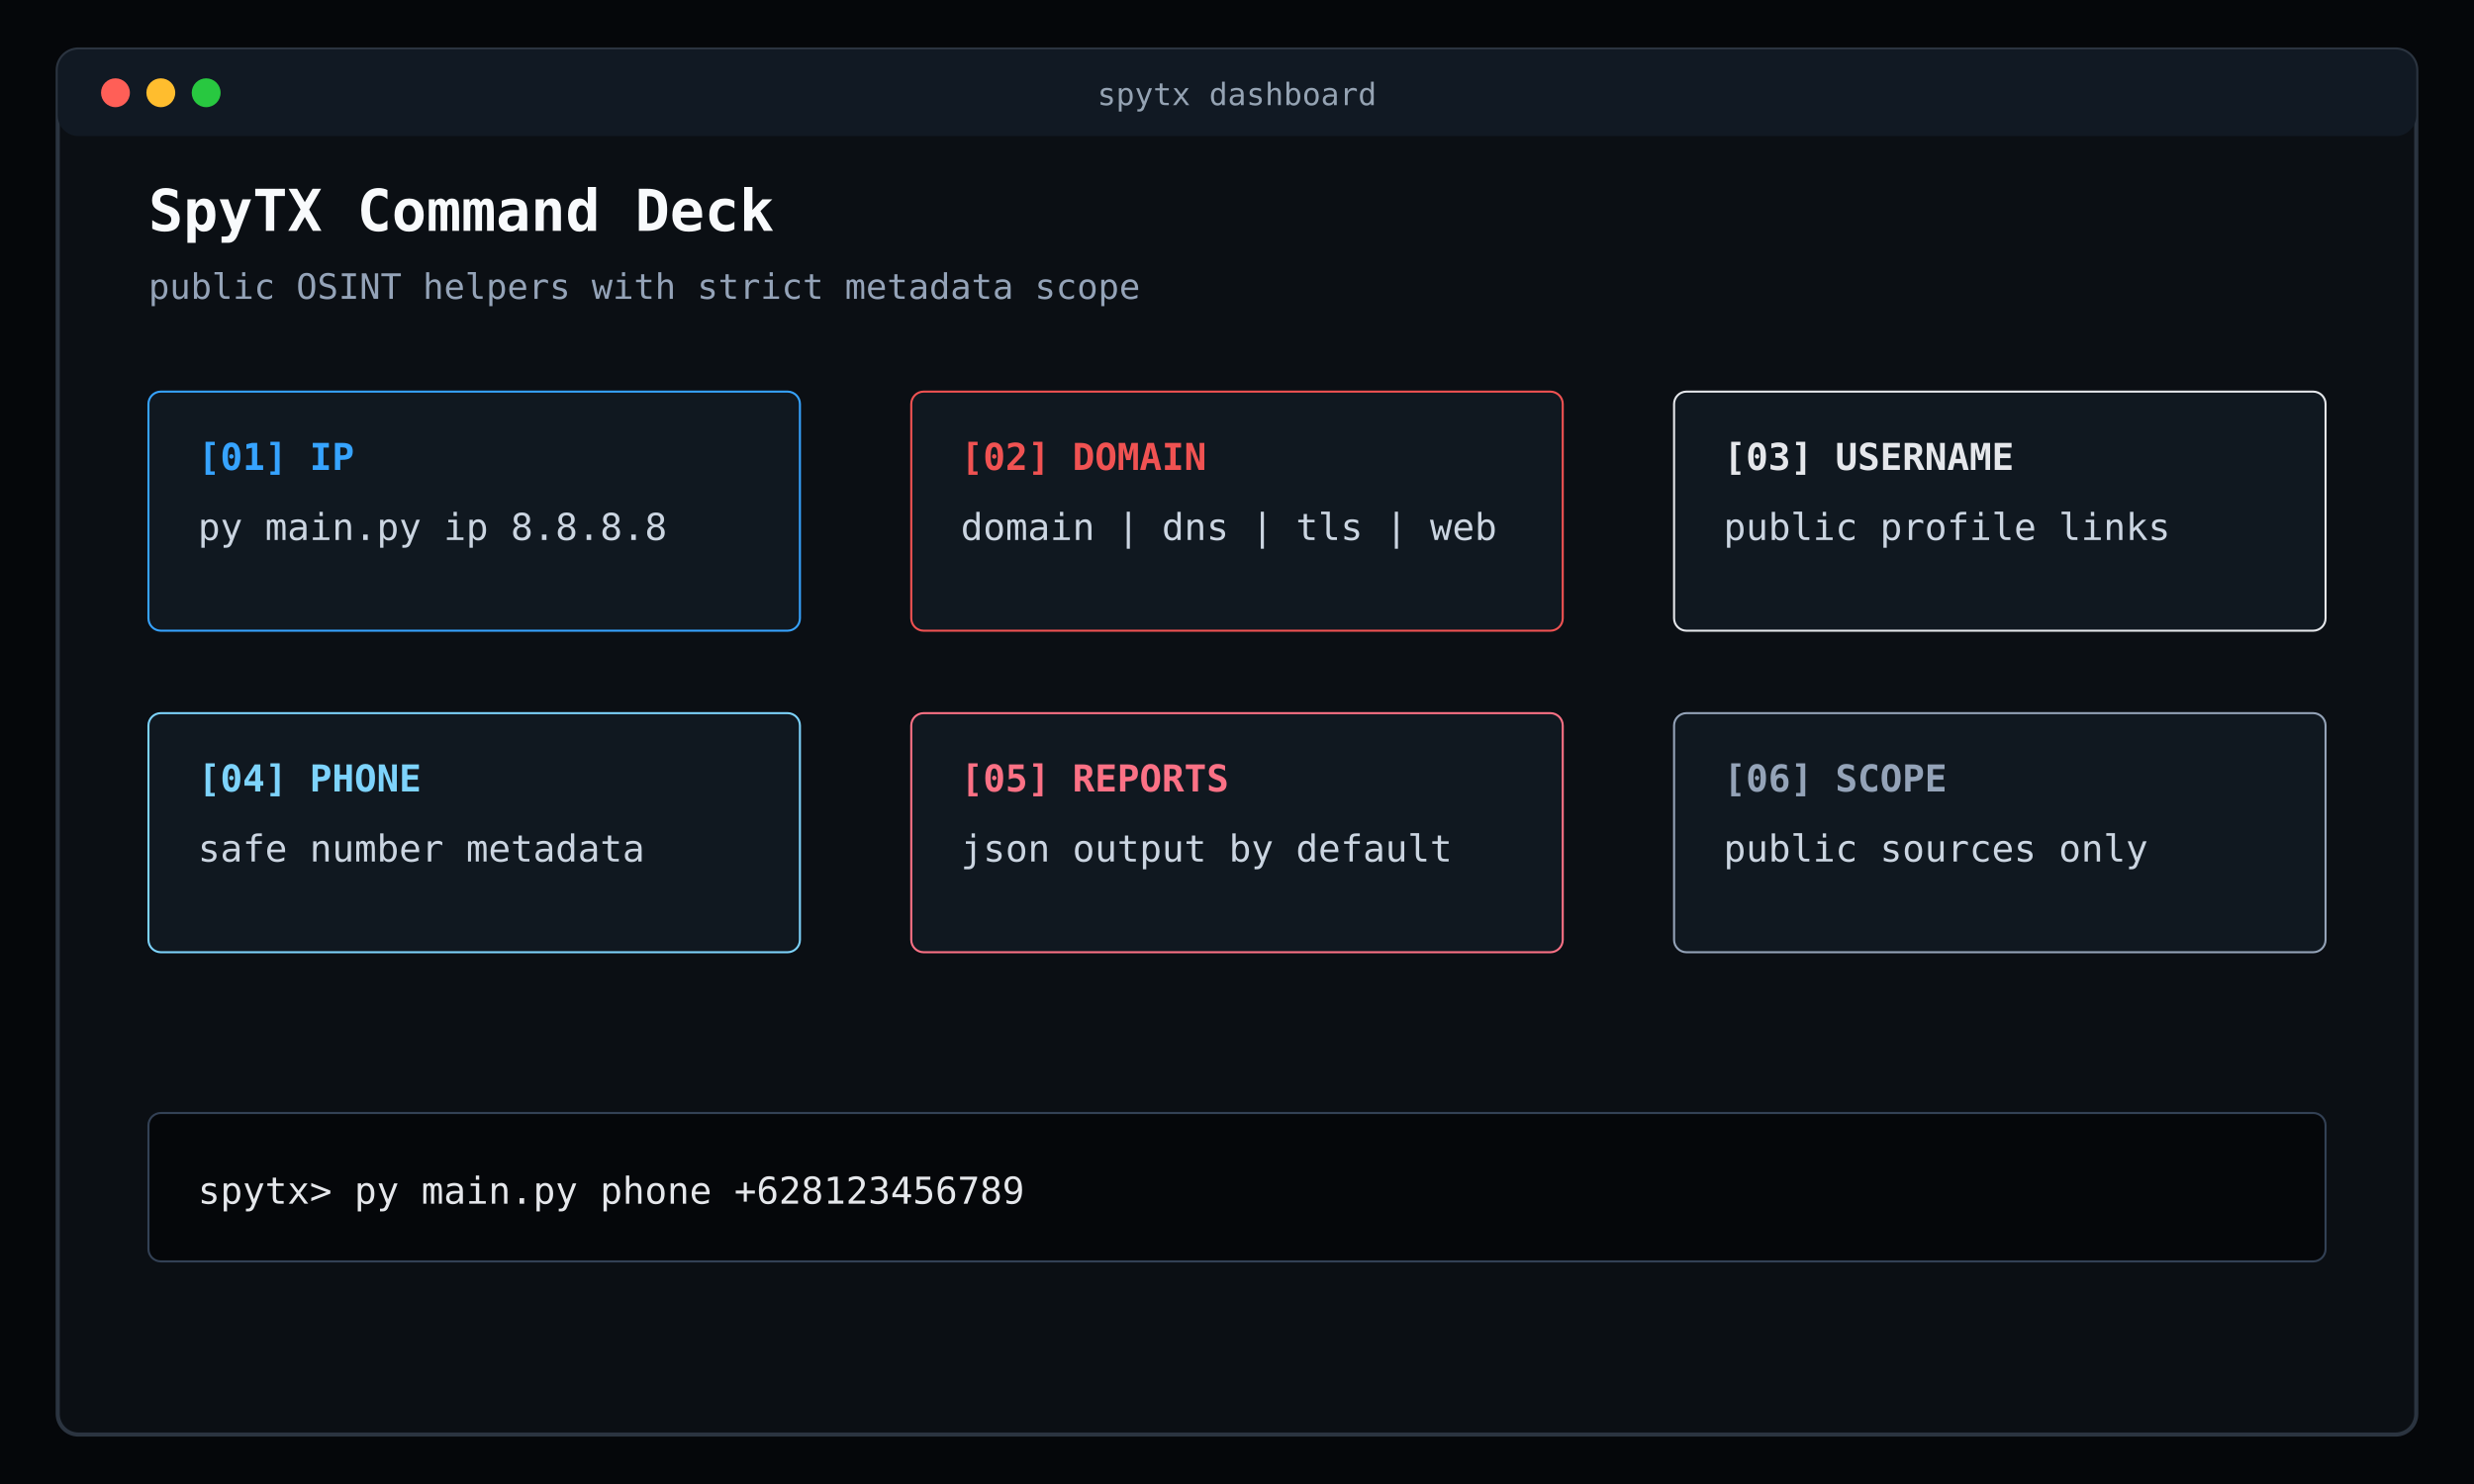
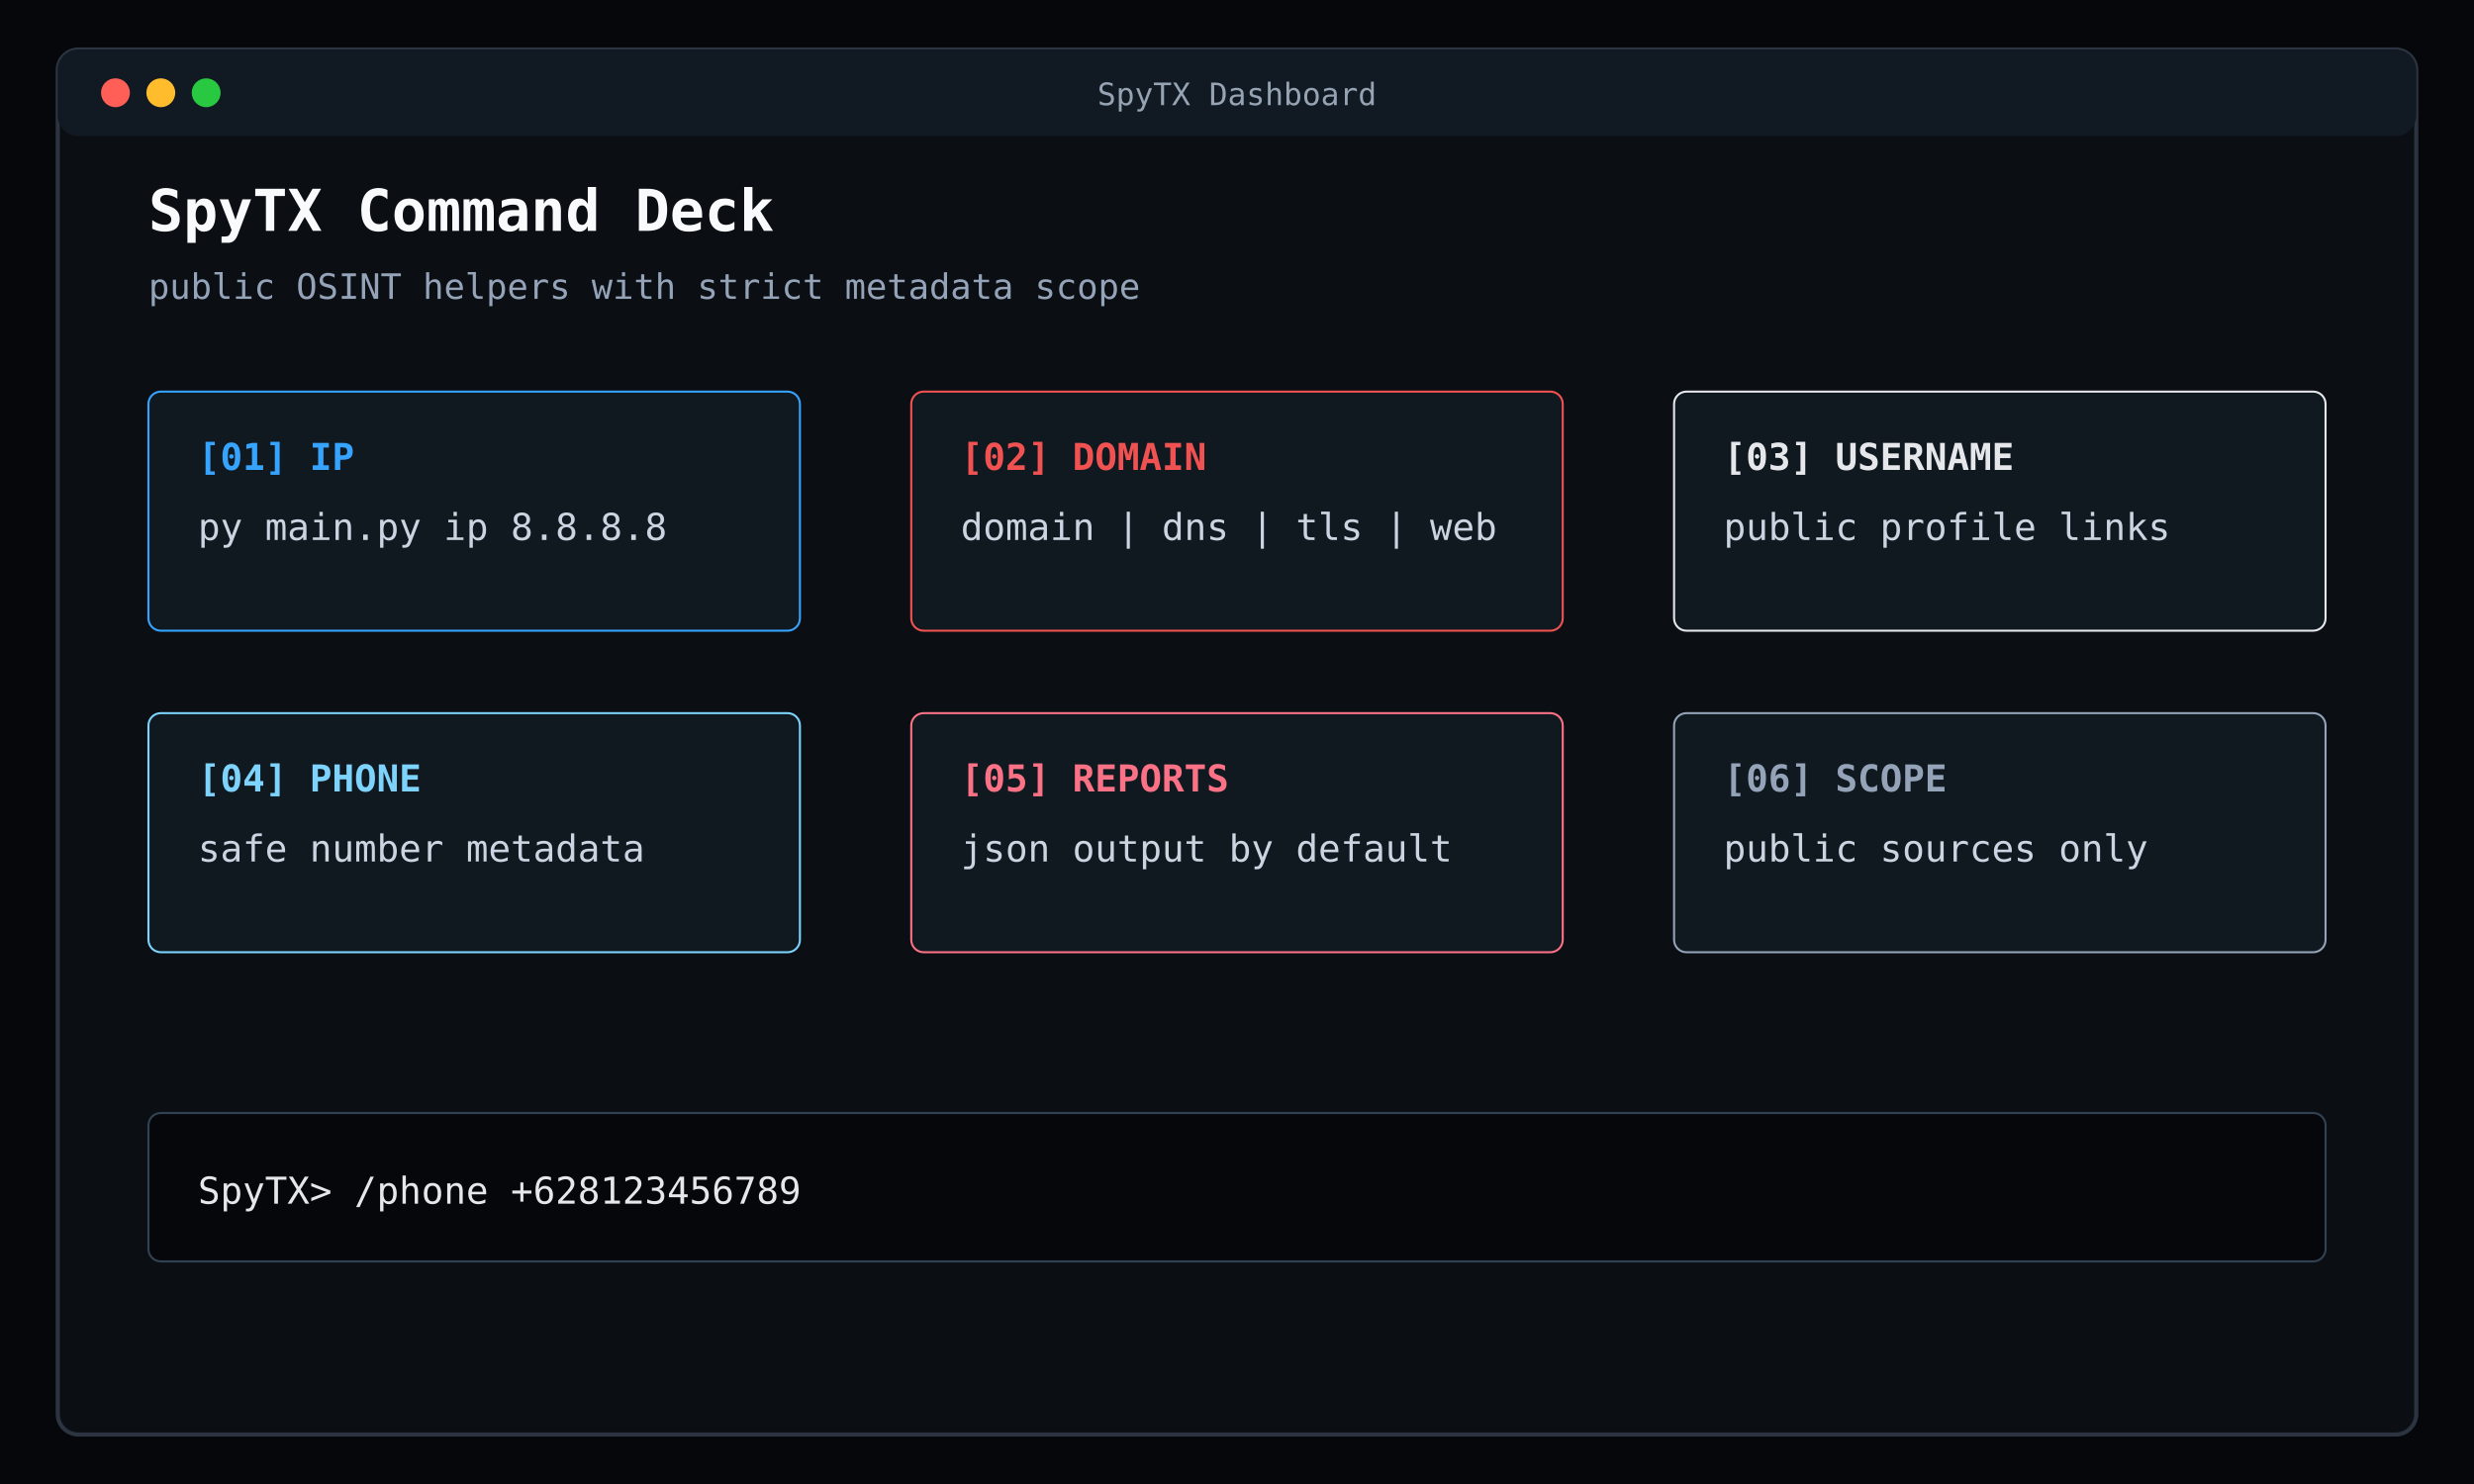
<svg xmlns="http://www.w3.org/2000/svg" width="1200" height="720" viewBox="0 0 1200 720" role="img" aria-label="SpyTX dashboard terminal screenshot">
  <rect width="1200" height="720" fill="#05070a" />
  <rect x="28" y="24" width="1144" height="672" rx="10" fill="#0b0f14" stroke="#2b3440" stroke-width="2" />
  <rect x="28" y="24" width="1144" height="42" rx="10" fill="#111923" />
  <circle cx="56" cy="45" r="7" fill="#ff5f57" />
  <circle cx="78" cy="45" r="7" fill="#ffbd2e" />
  <circle cx="100" cy="45" r="7" fill="#28c840" />
-   <text x="600" y="51" fill="#95a3b3" font-family="Consolas, monospace" font-size="15" text-anchor="middle">spytx dashboard</text>
+   <text x="600" y="51" fill="#95a3b3" font-family="Consolas, monospace" font-size="15" text-anchor="middle">SpyTX Dashboard</text>
  <text x="72" y="112" fill="#f8fafc" font-family="Consolas, monospace" font-size="28" font-weight="700">SpyTX Command Deck</text>
  <text x="72" y="145" fill="#94a3b8" font-family="Consolas, monospace" font-size="17">public OSINT helpers with strict metadata scope</text>
  <g font-family="Consolas, monospace" font-size="18">
    <rect x="72" y="190" width="316" height="116" rx="6" fill="#101820" stroke="#36a3ff" />
    <text x="96" y="228" fill="#36a3ff" font-weight="700">[01] IP</text>
    <text x="96" y="262" fill="#cbd5e1">py main.py ip 8.8.8.8</text>
    <rect x="442" y="190" width="316" height="116" rx="6" fill="#101820" stroke="#f05252" />
    <text x="466" y="228" fill="#f05252" font-weight="700">[02] DOMAIN</text>
    <text x="466" y="262" fill="#cbd5e1">domain | dns | tls | web</text>
    <rect x="812" y="190" width="316" height="116" rx="6" fill="#101820" stroke="#e5e7eb" />
    <text x="836" y="228" fill="#e5e7eb" font-weight="700">[03] USERNAME</text>
    <text x="836" y="262" fill="#cbd5e1">public profile links</text>
    <rect x="72" y="346" width="316" height="116" rx="6" fill="#101820" stroke="#7dd3fc" />
    <text x="96" y="384" fill="#7dd3fc" font-weight="700">[04] PHONE</text>
    <text x="96" y="418" fill="#cbd5e1">safe number metadata</text>
    <rect x="442" y="346" width="316" height="116" rx="6" fill="#101820" stroke="#fb7185" />
    <text x="466" y="384" fill="#fb7185" font-weight="700">[05] REPORTS</text>
    <text x="466" y="418" fill="#cbd5e1">json output by default</text>
    <rect x="812" y="346" width="316" height="116" rx="6" fill="#101820" stroke="#94a3b8" />
    <text x="836" y="384" fill="#94a3b8" font-weight="700">[06] SCOPE</text>
    <text x="836" y="418" fill="#cbd5e1">public sources only</text>
  </g>
  <rect x="72" y="540" width="1056" height="72" rx="6" fill="#05070a" stroke="#334155" />
-   <text x="96" y="584" fill="#e5e7eb" font-family="Consolas, monospace" font-size="18">spytx&gt; py main.py phone +628123456789</text>
+   <text x="96" y="584" fill="#e5e7eb" font-family="Consolas, monospace" font-size="18">SpyTX&gt; /phone +628123456789</text>
</svg>
